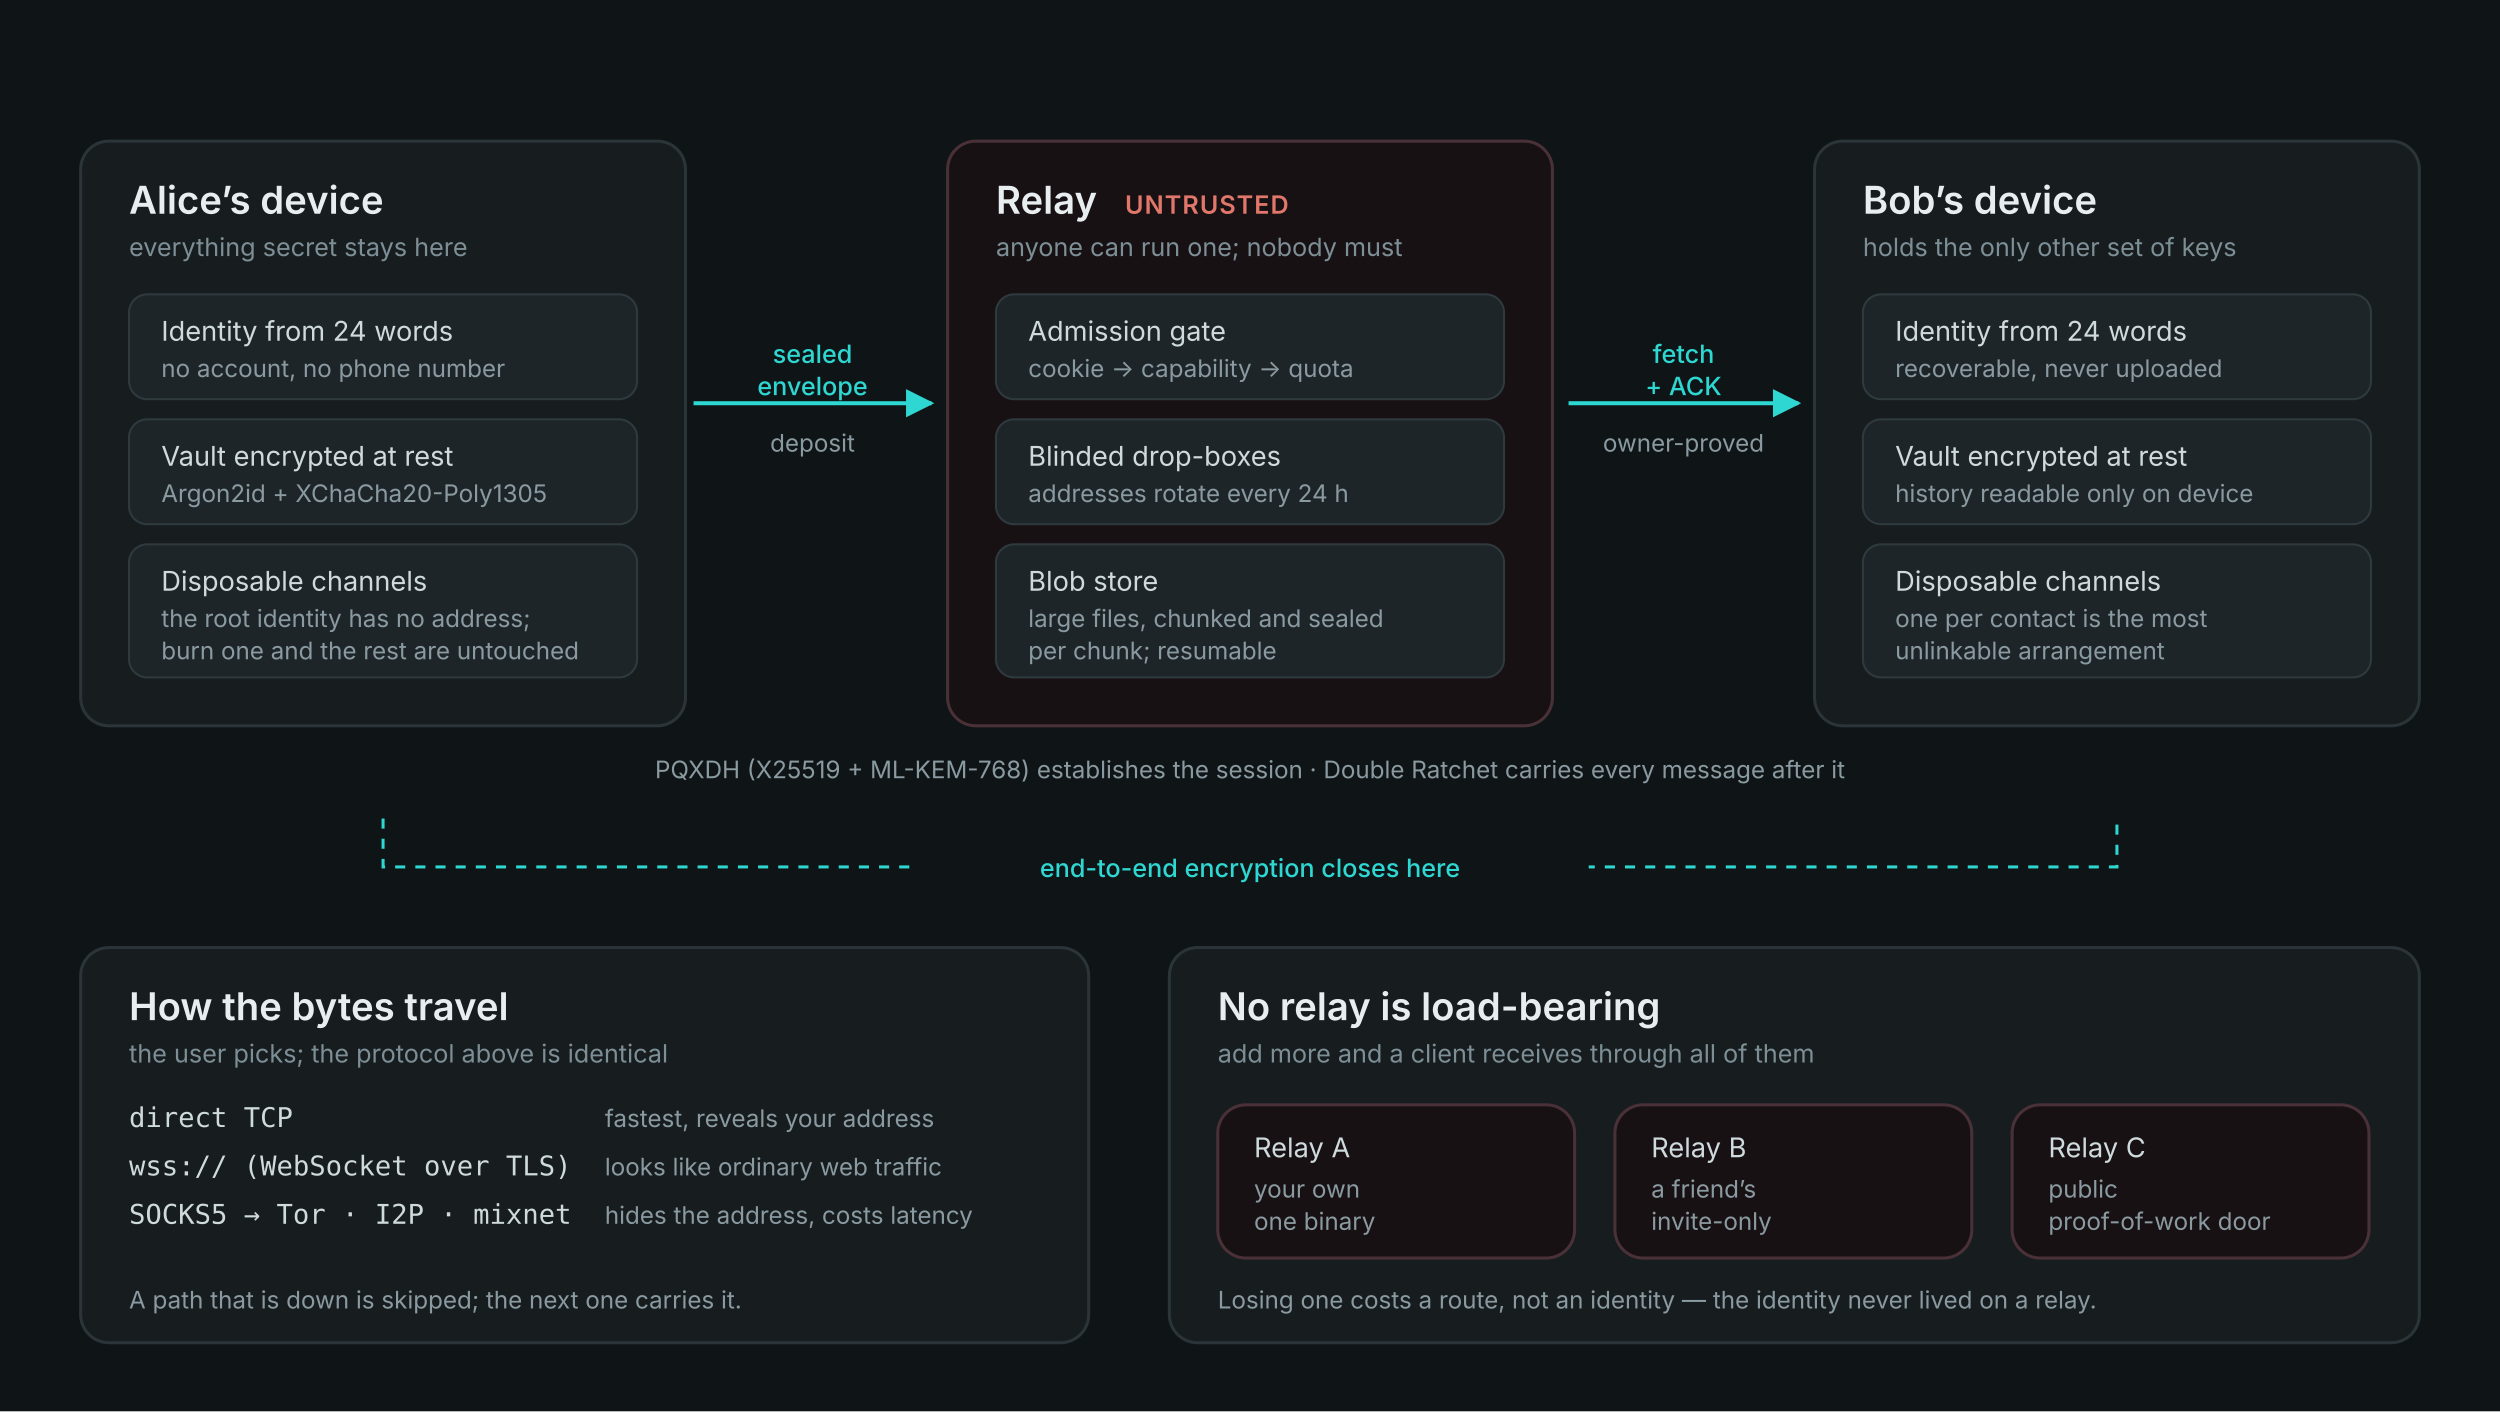
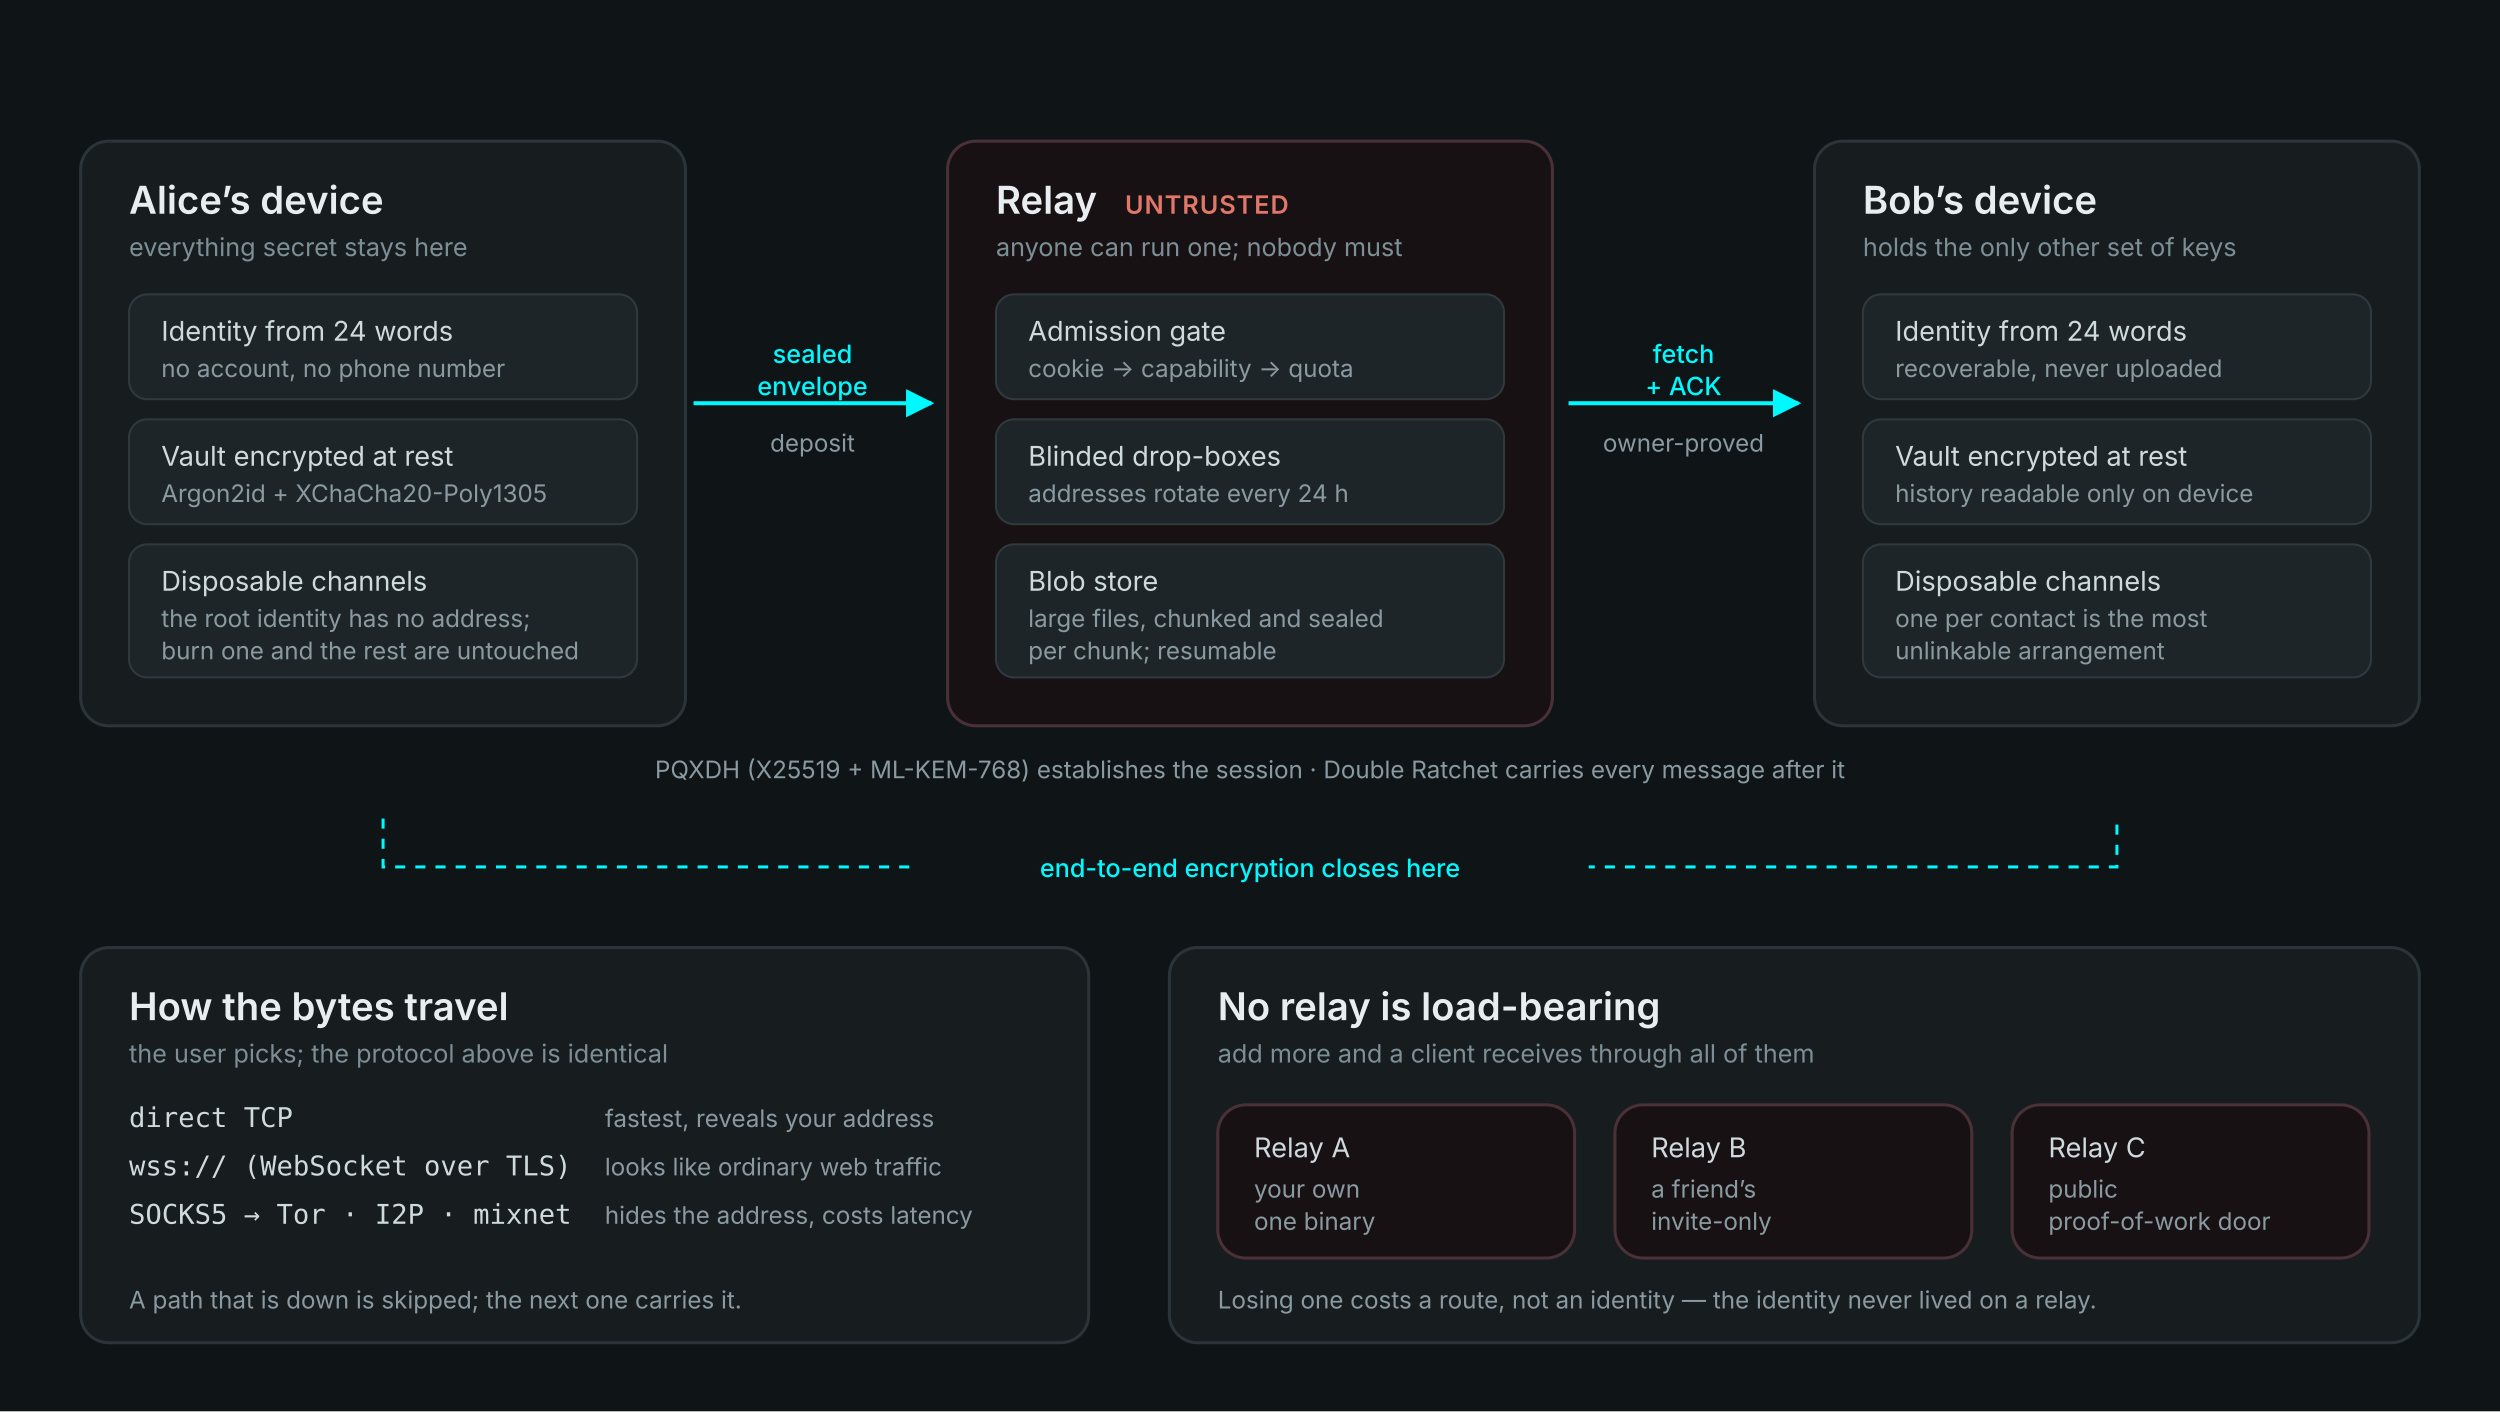
<svg xmlns="http://www.w3.org/2000/svg" viewBox="0 0 1240 700" width="1240" height="700" font-family="Inter, 'Segoe UI', system-ui, sans-serif">
  <defs>
    <marker id="arrow" viewBox="0 0 10 10" refX="9" refY="5" markerWidth="7" markerHeight="7" orient="auto-start-reverse">
-       <path d="M 0 0 L 10 5 L 0 10 z" fill="#2ED7D1" />
+       <path d="M 0 0 L 10 5 L 0 10 z" fill="#00F8FF" />
    </marker>
    <style>
      .card   { fill:#171c1f; stroke:#2b3438; stroke-width:1.5; rx:14; }
      .relay  { fill:#181113; stroke:#4a3138; stroke-width:1.5; rx:14; }
      .inner  { fill:#1e2529; stroke:#2f3a3f; stroke-width:1; rx:9; }
      .title  { fill:#e8eef0; font-size:19px; font-weight:600; }
      .sub    { fill:#7d8f96; font-size:12.5px; }
      .item   { fill:#cfdadd; font-size:13.5px; }
      .note   { fill:#8a9aa1; font-size:12px; }
-       .edge   { fill:#2ED7D1; font-size:12.5px; font-weight:500; }
+       .edge   { fill:#00F8FF; font-size:12.5px; font-weight:500; }
      .warn   { fill:#e0776a; font-size:12.5px; font-weight:600; letter-spacing:.04em; }
      .mono   { font-family: ui-monospace, 'DejaVu Sans Mono', monospace; }
    </style>
  </defs>
  <rect x="0" y="0" width="1240" height="700" fill="#0f1416" />
  <rect class="card" x="40" y="70" width="300" height="290" />
  <text class="title" x="64" y="106">Alice’s device</text>
  <text class="sub" x="64" y="127">everything secret stays here</text>
  <rect class="inner" x="64" y="146" width="252" height="52" />
  <text class="item" x="80" y="169">Identity from 24 words</text>
  <text class="note" x="80" y="187">no account, no phone number</text>
  <rect class="inner" x="64" y="208" width="252" height="52" />
  <text class="item" x="80" y="231">Vault encrypted at rest</text>
  <text class="note" x="80" y="249">Argon2id + XChaCha20-Poly1305</text>
  <rect class="inner" x="64" y="270" width="252" height="66" />
  <text class="item" x="80" y="293">Disposable channels</text>
  <text class="note" x="80" y="311">the root identity has no address;</text>
  <text class="note" x="80" y="327">burn one and the rest are untouched</text>
  <rect class="relay" x="470" y="70" width="300" height="290" />
  <text class="title" x="494" y="106">Relay</text>
  <text class="warn" x="558" y="106">UNTRUSTED</text>
  <text class="sub" x="494" y="127">anyone can run one; nobody must</text>
  <rect class="inner" x="494" y="146" width="252" height="52" />
  <text class="item" x="510" y="169">Admission gate</text>
  <text class="note" x="510" y="187">cookie → capability → quota</text>
  <rect class="inner" x="494" y="208" width="252" height="52" />
  <text class="item" x="510" y="231">Blinded drop-boxes</text>
  <text class="note" x="510" y="249">addresses rotate every 24 h</text>
  <rect class="inner" x="494" y="270" width="252" height="66" />
  <text class="item" x="510" y="293">Blob store</text>
  <text class="note" x="510" y="311">large files, chunked and sealed</text>
  <text class="note" x="510" y="327">per chunk; resumable</text>
  <rect class="card" x="900" y="70" width="300" height="290" />
  <text class="title" x="924" y="106">Bob’s device</text>
  <text class="sub" x="924" y="127">holds the only other set of keys</text>
  <rect class="inner" x="924" y="146" width="252" height="52" />
  <text class="item" x="940" y="169">Identity from 24 words</text>
  <text class="note" x="940" y="187">recoverable, never uploaded</text>
  <rect class="inner" x="924" y="208" width="252" height="52" />
  <text class="item" x="940" y="231">Vault encrypted at rest</text>
  <text class="note" x="940" y="249">history readable only on device</text>
  <rect class="inner" x="924" y="270" width="252" height="66" />
  <text class="item" x="940" y="293">Disposable channels</text>
  <text class="note" x="940" y="311">one per contact is the most</text>
  <text class="note" x="940" y="327">unlinkable arrangement</text>
-   <path d="M 344 200 L 462 200" stroke="#2ED7D1" stroke-width="2" fill="none" marker-end="url(#arrow)" />
+   <path d="M 344 200 L 462 200" stroke="#00F8FF" stroke-width="2" fill="none" marker-end="url(#arrow)" />
  <text class="edge" x="403" y="180" text-anchor="middle">sealed</text>
  <text class="edge" x="403" y="196" text-anchor="middle">envelope</text>
  <text class="note" x="403" y="224" text-anchor="middle">deposit</text>
-   <path d="M 778 200 L 892 200" stroke="#2ED7D1" stroke-width="2" fill="none" marker-end="url(#arrow)" />
+   <path d="M 778 200 L 892 200" stroke="#00F8FF" stroke-width="2" fill="none" marker-end="url(#arrow)" />
  <text class="edge" x="835" y="180" text-anchor="middle">fetch</text>
  <text class="edge" x="835" y="196" text-anchor="middle">+ ACK</text>
  <text class="note" x="835" y="224" text-anchor="middle">owner-proved</text>
  <text class="note" x="620" y="386" text-anchor="middle">PQXDH (X25519 + ML-KEM-768) establishes the session · Double Ratchet carries every message after it</text>
-   <path d="M 190 406 L 190 430 L 1050 430 L 1050 406" stroke="#2ED7D1" stroke-width="1.5" fill="none" stroke-dasharray="5 5" />
+   <path d="M 190 406 L 190 430 L 1050 430 L 1050 406" stroke="#00F8FF" stroke-width="1.5" fill="none" stroke-dasharray="5 5" />
  <rect x="452" y="414" width="336" height="32" rx="8" fill="#0f1416" />
  <text class="edge" x="620" y="435" text-anchor="middle">end-to-end encryption closes here</text>
  <rect class="card" x="40" y="470" width="500" height="196" />
  <text class="title" x="64" y="506">How the bytes travel</text>
  <text class="sub" x="64" y="527">the user picks; the protocol above is identical</text>
  <text class="item mono" x="64" y="559">direct TCP</text>
  <text class="item mono" x="64" y="583">wss:// (WebSocket over TLS)</text>
  <text class="item mono" x="64" y="607">SOCKS5 → Tor · I2P · mixnet</text>
  <text class="note" x="300" y="559">fastest, reveals your address</text>
  <text class="note" x="300" y="583">looks like ordinary web traffic</text>
  <text class="note" x="300" y="607">hides the address, costs latency</text>
  <text class="note" x="64" y="649">A path that is down is skipped; the next one carries it.</text>
  <rect class="card" x="580" y="470" width="620" height="196" />
  <text class="title" x="604" y="506">No relay is load-bearing</text>
  <text class="sub" x="604" y="527">add more and a client receives through all of them</text>
  <rect class="relay" x="604" y="548" width="177" height="76" />
  <text class="item" x="622" y="574">Relay A</text>
  <text class="note" x="622" y="594">your own</text>
  <text class="note" x="622" y="610">one binary</text>
  <rect class="relay" x="801" y="548" width="177" height="76" />
  <text class="item" x="819" y="574">Relay B</text>
  <text class="note" x="819" y="594">a friend’s</text>
  <text class="note" x="819" y="610">invite-only</text>
  <rect class="relay" x="998" y="548" width="177" height="76" />
  <text class="item" x="1016" y="574">Relay C</text>
  <text class="note" x="1016" y="594">public</text>
  <text class="note" x="1016" y="610">proof-of-work door</text>
  <text class="note" x="604" y="649">Losing one costs a route, not an identity — the identity never lived on a relay.</text>
</svg>
